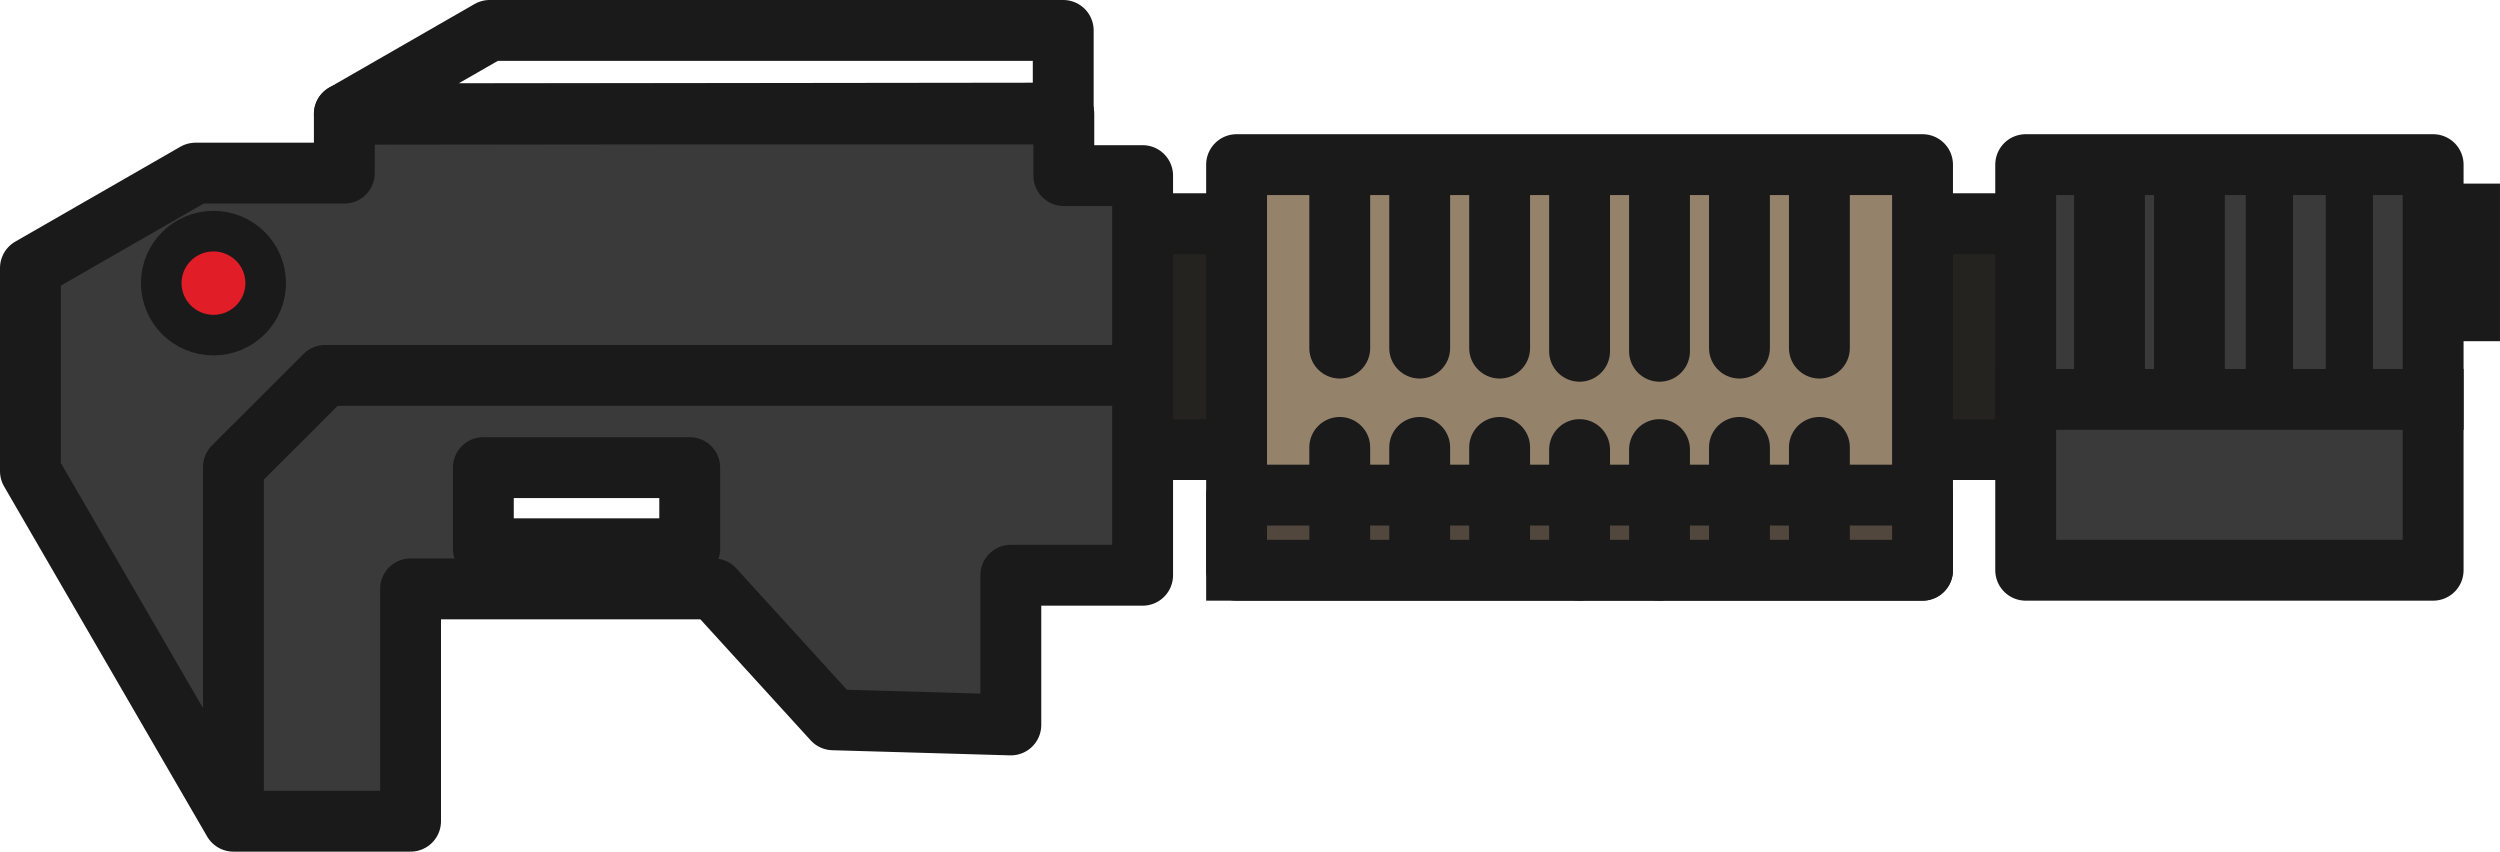
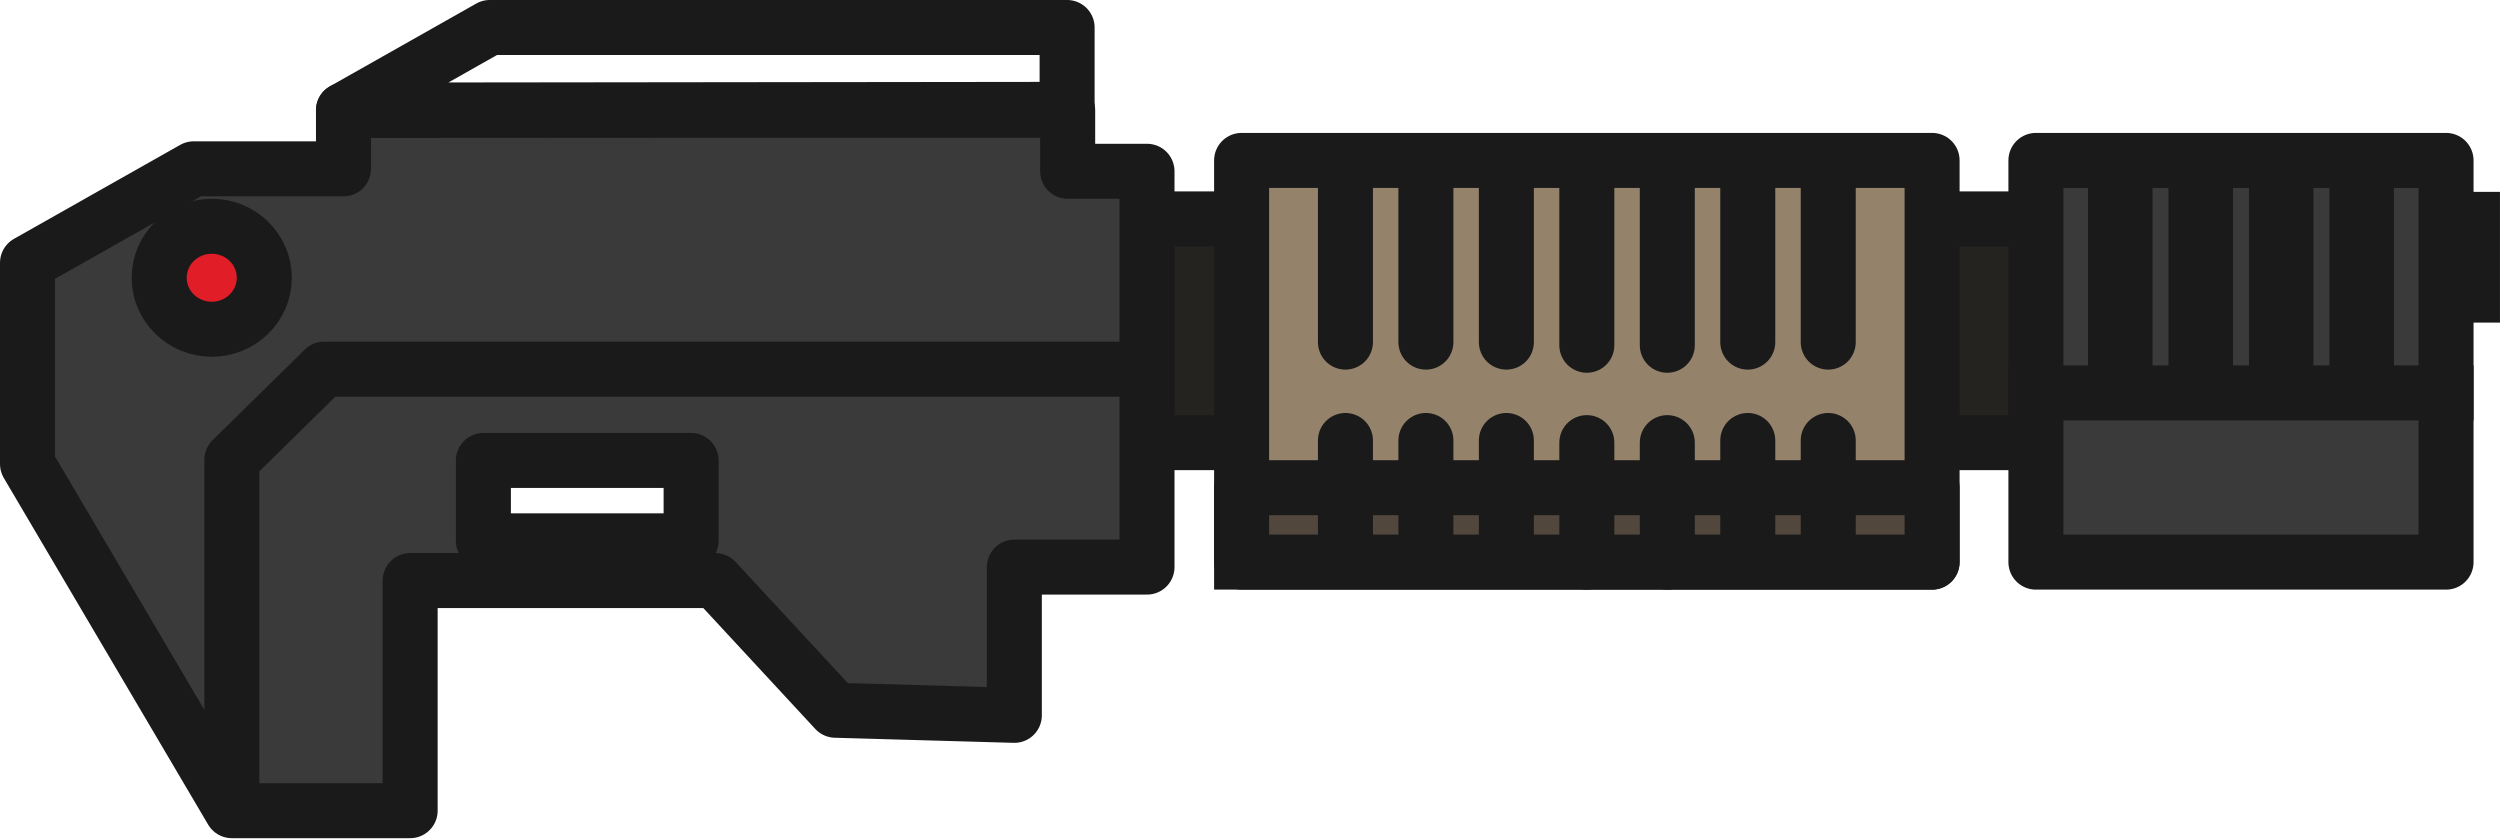
- <svg xmlns="http://www.w3.org/2000/svg" width="492.877" height="167.901" viewBox="0 0 130.407 44.424" version="1.1" id="svg8" xml:space="preserve">
+ <svg xmlns="http://www.w3.org/2000/svg" width="363.658" height="121.926" viewBox="0 0 96.218 32.26" version="1.1" id="svg8" xml:space="preserve">
  <defs id="defs2" />
-   <rect style="fill:#25231f;fill-opacity:1;stroke:#1a1a1a;stroke-width:3.175;stroke-linecap:round;stroke-linejoin:round;stroke-dasharray:none;stroke-opacity:1;paint-order:normal" id="rect7" width="54.349" height="11.784" x="58.447" y="11.668" />
-   <rect style="fill:#95826b;fill-opacity:1;stroke:#1a1a1a;stroke-width:3.175;stroke-linecap:round;stroke-linejoin:round;stroke-dasharray:none;stroke-opacity:1;paint-order:normal" id="rect1" width="35.781" height="21.157" x="64.504" y="8.588" />
-   <path style="fill:#95826b;fill-opacity:1;stroke:#1a1a1a;stroke-width:3.175;stroke-linecap:round;stroke-linejoin:round;stroke-dasharray:none;stroke-opacity:1;paint-order:normal" d="M 69.885,9.013 V 18.158" id="path1" />
-   <path style="fill:#95826b;fill-opacity:1;stroke:#1a1a1a;stroke-width:3.175;stroke-linecap:round;stroke-linejoin:round;stroke-dasharray:none;stroke-opacity:1;paint-order:normal" d="M 74.055,9.013 V 18.158" id="path3" />
-   <path style="fill:#95826b;fill-opacity:1;stroke:#1a1a1a;stroke-width:3.175;stroke-linecap:round;stroke-linejoin:round;stroke-dasharray:none;stroke-opacity:1;paint-order:normal" d="M 78.225,9.013 V 18.158" id="path4" />
-   <path style="fill:#95826b;fill-opacity:1;stroke:#1a1a1a;stroke-width:3.175;stroke-linecap:round;stroke-linejoin:round;stroke-dasharray:none;stroke-opacity:1;paint-order:normal" d="M 90.735,9.013 V 18.158" id="path5" />
-   <path style="fill:#95826b;fill-opacity:1;stroke:#1a1a1a;stroke-width:3.175;stroke-linecap:round;stroke-linejoin:round;stroke-dasharray:none;stroke-opacity:1;paint-order:normal" d="M 94.905,9.013 V 18.158" id="path6" />
-   <path style="fill:#95826b;fill-opacity:1;stroke:#1a1a1a;stroke-width:3.175;stroke-linecap:round;stroke-linejoin:round;stroke-dasharray:none;stroke-opacity:1;paint-order:normal" d="M 86.565,9.178 V 18.323" id="path7" />
-   <path style="fill:#95826b;fill-opacity:1;stroke:#1a1a1a;stroke-width:3.175;stroke-linecap:round;stroke-linejoin:round;stroke-dasharray:none;stroke-opacity:1;paint-order:normal" d="M 82.395,9.178 V 18.323" id="path2" />
-   <rect style="fill:#3a3a3a;fill-opacity:1;stroke:#1a1a1a;stroke-width:3.175;stroke-linecap:round;stroke-linejoin:round;stroke-dasharray:none;stroke-opacity:1;paint-order:normal" id="rect8" width="21.254" height="21.157" x="105.666" y="8.588" />
-   <path style="fill:#3a3a3a;fill-opacity:1;stroke:#1a1a1a;stroke-width:4.233;stroke-linecap:square;stroke-linejoin:round;stroke-dasharray:none;stroke-opacity:1;paint-order:normal" d="M 128.29,11.692 V 15.681" id="path8" />
-   <g id="g15" transform="matrix(0.8917296,0,0,0.659053,43.99031,-46.98225)" style="stroke-width:1.304">
-     <path style="fill:#95826b;fill-opacity:1;stroke:#1a1a1a;stroke-width:4.142;stroke-linecap:round;stroke-linejoin:round;stroke-dasharray:none;stroke-opacity:1;paint-order:normal" d="M 74.067,84.928 V 101.673" id="path9" />
-     <path style="fill:#95826b;fill-opacity:1;stroke:#1a1a1a;stroke-width:4.142;stroke-linecap:round;stroke-linejoin:round;stroke-dasharray:none;stroke-opacity:1;paint-order:normal" d="M 78.743,84.928 V 101.673" id="path10" />
-     <path style="fill:#95826b;fill-opacity:1;stroke:#1a1a1a;stroke-width:2.761;stroke-linecap:round;stroke-linejoin:round;stroke-dasharray:none;stroke-opacity:1;paint-order:normal" d="M 83.42,84.928 V 101.673" id="path11" />
-     <path style="fill:#95826b;fill-opacity:1;stroke:#1a1a1a;stroke-width:2.761;stroke-linecap:round;stroke-linejoin:round;stroke-dasharray:none;stroke-opacity:1;paint-order:normal" d="M 88.096,85.23 V 101.974" id="path15" />
+   <rect style="fill:#25231f;fill-opacity:1;stroke:#1a1a1a;stroke-width:2.117;stroke-linecap:round;stroke-linejoin:round;stroke-dasharray:none;stroke-opacity:1;paint-order:normal" id="rect7" width="40.365" height="8.611" x="43.287" y="8.425" />
+   <rect style="fill:#95826b;fill-opacity:1;stroke:#1a1a1a;stroke-width:2.117;stroke-linecap:round;stroke-linejoin:round;stroke-dasharray:none;stroke-opacity:1;paint-order:normal" id="rect1" width="26.575" height="15.461" x="47.786" y="6.174" />
+   <path style="fill:#95826b;fill-opacity:1;stroke:#1a1a1a;stroke-width:2.117;stroke-linecap:round;stroke-linejoin:round;stroke-dasharray:none;stroke-opacity:1;paint-order:normal" d="M 51.782,6.485 V 13.167" id="path1" />
+   <path style="fill:#95826b;fill-opacity:1;stroke:#1a1a1a;stroke-width:2.117;stroke-linecap:round;stroke-linejoin:round;stroke-dasharray:none;stroke-opacity:1;paint-order:normal" d="M 54.879,6.485 V 13.167" id="path3" />
+   <path style="fill:#95826b;fill-opacity:1;stroke:#1a1a1a;stroke-width:2.117;stroke-linecap:round;stroke-linejoin:round;stroke-dasharray:none;stroke-opacity:1;paint-order:normal" d="M 57.976,6.485 V 13.167" id="path4" />
+   <path style="fill:#95826b;fill-opacity:1;stroke:#1a1a1a;stroke-width:2.117;stroke-linecap:round;stroke-linejoin:round;stroke-dasharray:none;stroke-opacity:1;paint-order:normal" d="M 67.267,6.485 V 13.167" id="path5" />
+   <path style="fill:#95826b;fill-opacity:1;stroke:#1a1a1a;stroke-width:2.117;stroke-linecap:round;stroke-linejoin:round;stroke-dasharray:none;stroke-opacity:1;paint-order:normal" d="M 70.364,6.485 V 13.167" id="path6" />
+   <path style="fill:#95826b;fill-opacity:1;stroke:#1a1a1a;stroke-width:2.117;stroke-linecap:round;stroke-linejoin:round;stroke-dasharray:none;stroke-opacity:1;paint-order:normal" d="M 64.17,6.605 V 13.288" id="path7" />
+   <path style="fill:#95826b;fill-opacity:1;stroke:#1a1a1a;stroke-width:2.117;stroke-linecap:round;stroke-linejoin:round;stroke-dasharray:none;stroke-opacity:1;paint-order:normal" d="M 61.073,6.605 V 13.288" id="path2" />
+   <rect style="fill:#3a3a3a;fill-opacity:1;stroke:#1a1a1a;stroke-width:2.117;stroke-linecap:round;stroke-linejoin:round;stroke-dasharray:none;stroke-opacity:1;paint-order:normal" id="rect8" width="15.785" height="15.461" x="78.357" y="6.174" />
+   <path style="fill:#3a3a3a;fill-opacity:1;stroke:#1a1a1a;stroke-width:2.117;stroke-linecap:square;stroke-linejoin:round;stroke-dasharray:none;stroke-opacity:1;paint-order:normal" d="M 95.159,8.442 V 11.357" id="path8" />
+   <g id="g15" transform="matrix(0.6622796,0,0,0.4816083,32.55052,-34.43441)" style="stroke-width:3.748;stroke-dasharray:none">
+     <path style="fill:#95826b;fill-opacity:1;stroke:#1a1a1a;stroke-width:3.748;stroke-linecap:round;stroke-linejoin:round;stroke-dasharray:none;stroke-opacity:1;paint-order:normal" d="M 74.067,84.928 V 101.673" id="path9" />
+     <path style="fill:#95826b;fill-opacity:1;stroke:#1a1a1a;stroke-width:3.748;stroke-linecap:round;stroke-linejoin:round;stroke-dasharray:none;stroke-opacity:1;paint-order:normal" d="M 78.743,84.928 V 101.673" id="path10" />
+     <path style="fill:#95826b;fill-opacity:1;stroke:#1a1a1a;stroke-width:3.748;stroke-linecap:round;stroke-linejoin:round;stroke-dasharray:none;stroke-opacity:1;paint-order:normal" d="M 83.42,84.928 V 101.673" id="path11" />
+     <path style="fill:#95826b;fill-opacity:1;stroke:#1a1a1a;stroke-width:3.748;stroke-linecap:round;stroke-linejoin:round;stroke-dasharray:none;stroke-opacity:1;paint-order:normal" d="M 88.096,85.23 V 101.974" id="path15" />
  </g>
-   <path id="path16" style="fill:#3a3a3a;fill-opacity:1;stroke:#1a1a1a;stroke-width:3.175;stroke-linecap:square;stroke-linejoin:round;stroke-dasharray:none;stroke-opacity:1;paint-order:normal" d="m 17.961,5.946 v 3.085 H 10.199 L 1.587,13.98 V 24.579 l 10.59,18.258 h 9.239 V 30.718 h 15.817 l 6.224,6.829 9.271,0.268 v -7.808 h 6.874 V 9.16 h -4.11 v -3.214 z m 7.251,18.446 h 10.766 v 4.233 H 25.212 Z" />
-   <ellipse style="fill:#e11d27;fill-opacity:1;stroke:#1a1a1a;stroke-width:2.117;stroke-linecap:square;stroke-linejoin:round;stroke-dasharray:none;stroke-opacity:1;paint-order:normal" id="path17" cx="11.135" cy="14.769" rx="2.724" ry="2.712" />
-   <path style="fill:none;fill-opacity:1;stroke:#1a1a1a;stroke-width:3.175;stroke-linecap:square;stroke-linejoin:round;stroke-dasharray:none;stroke-opacity:1;paint-order:normal" d="M 17.961,5.946 25.544,1.587 h 29.917 v 4.312 z" id="path18" />
-   <path style="fill:none;fill-opacity:1;stroke:#1a1a1a;stroke-width:3.175;stroke-linecap:butt;stroke-linejoin:round;stroke-dasharray:none;stroke-opacity:1;paint-order:normal" d="M 59.602,19.584 H 16.956 l -4.779,4.774 v 18.479" id="path19" />
-   <path style="fill:#52473d;fill-opacity:1;stroke:#1a1a1a;stroke-width:3.175;stroke-linecap:square;stroke-linejoin:round;stroke-dasharray:none;stroke-opacity:1;paint-order:normal" d="m 64.504,29.745 v -3.92 h 35.781 v 3.92 H 64.504" id="path27" />
-   <path style="fill:#95826b;fill-opacity:1;stroke:#1a1a1a;stroke-width:3.175;stroke-linecap:round;stroke-linejoin:round;stroke-dasharray:none;stroke-opacity:1;paint-order:normal" d="M 69.885,23.338 V 29.632" id="path20" />
-   <path style="fill:#95826b;fill-opacity:1;stroke:#1a1a1a;stroke-width:3.175;stroke-linecap:round;stroke-linejoin:round;stroke-dasharray:none;stroke-opacity:1;paint-order:normal" d="M 74.055,23.338 V 29.632" id="path21" />
-   <path style="fill:#95826b;fill-opacity:1;stroke:#1a1a1a;stroke-width:3.175;stroke-linecap:round;stroke-linejoin:round;stroke-dasharray:none;stroke-opacity:1;paint-order:normal" d="M 78.225,23.338 V 29.632" id="path22" />
-   <path style="fill:#95826b;fill-opacity:1;stroke:#1a1a1a;stroke-width:3.175;stroke-linecap:round;stroke-linejoin:round;stroke-dasharray:none;stroke-opacity:1;paint-order:normal" d="M 90.735,23.338 V 29.632" id="path23" />
-   <path style="fill:#95826b;fill-opacity:1;stroke:#1a1a1a;stroke-width:3.175;stroke-linecap:round;stroke-linejoin:round;stroke-dasharray:none;stroke-opacity:1;paint-order:normal" d="M 94.905,23.338 V 29.632" id="path24" />
-   <path style="fill:#95826b;fill-opacity:1;stroke:#1a1a1a;stroke-width:3.175;stroke-linecap:round;stroke-linejoin:round;stroke-dasharray:none;stroke-opacity:1;paint-order:normal" d="m 86.565,23.452 v 6.294" id="path25" />
-   <path style="fill:#95826b;fill-opacity:1;stroke:#1a1a1a;stroke-width:3.175;stroke-linecap:round;stroke-linejoin:round;stroke-dasharray:none;stroke-opacity:1;paint-order:normal" d="m 82.395,23.452 v 6.294" id="path26" />
-   <path style="fill:#52473d;fill-opacity:1;stroke:#1a1a1a;stroke-width:3.175;stroke-linecap:square;stroke-linejoin:round;stroke-dasharray:none;stroke-opacity:1;paint-order:normal" d="M 126.92,20.835 H 105.666" id="path28" />
+   <path id="path16" style="fill:#3a3a3a;fill-opacity:1;stroke:#1a1a1a;stroke-width:2.117;stroke-linecap:square;stroke-linejoin:round;stroke-dasharray:none;stroke-opacity:1;paint-order:normal" d="M 13.219,4.243 V 6.498 H 7.454 L 1.058,10.114 v 7.745 l 7.865,13.342 h 6.862 v -8.856 h 11.747 l 4.622,4.991 6.885,0.196 v -5.706 h 5.106 V 6.592 H 41.092 V 4.243 Z m 5.385,13.479 h 7.995 v 3.093 h -7.995 z" />
+   <ellipse style="fill:#e11d27;fill-opacity:1;stroke:#1a1a1a;stroke-width:2.117;stroke-linecap:square;stroke-linejoin:round;stroke-dasharray:none;stroke-opacity:1;paint-order:normal" id="path17" cx="8.149" cy="10.69" rx="2.023" ry="1.982" />
+   <path style="fill:none;fill-opacity:1;stroke:#1a1a1a;stroke-width:2.117;stroke-linecap:square;stroke-linejoin:round;stroke-dasharray:none;stroke-opacity:1;paint-order:normal" d="M 13.219,4.243 18.851,1.058 h 22.219 v 3.151 z" id="path18" />
+   <path style="fill:none;fill-opacity:1;stroke:#1a1a1a;stroke-width:2.117;stroke-linecap:butt;stroke-linejoin:round;stroke-dasharray:none;stroke-opacity:1;paint-order:normal" d="M 44.145,14.209 H 12.472 l -3.549,3.488 v 13.504" id="path19" />
+   <path style="fill:#52473d;fill-opacity:1;stroke:#1a1a1a;stroke-width:2.117;stroke-linecap:square;stroke-linejoin:round;stroke-dasharray:none;stroke-opacity:1;paint-order:normal" d="m 47.786,21.635 v -2.865 h 26.575 v 2.865 h -26.575" id="path27" />
+   <path style="fill:#95826b;fill-opacity:1;stroke:#1a1a1a;stroke-width:2.117;stroke-linecap:round;stroke-linejoin:round;stroke-dasharray:none;stroke-opacity:1;paint-order:normal" d="m 51.782,16.953 v 4.599" id="path20" />
+   <path style="fill:#95826b;fill-opacity:1;stroke:#1a1a1a;stroke-width:2.117;stroke-linecap:round;stroke-linejoin:round;stroke-dasharray:none;stroke-opacity:1;paint-order:normal" d="m 54.879,16.953 v 4.599" id="path21" />
+   <path style="fill:#95826b;fill-opacity:1;stroke:#1a1a1a;stroke-width:2.117;stroke-linecap:round;stroke-linejoin:round;stroke-dasharray:none;stroke-opacity:1;paint-order:normal" d="m 57.976,16.953 v 4.599" id="path22" />
+   <path style="fill:#95826b;fill-opacity:1;stroke:#1a1a1a;stroke-width:2.117;stroke-linecap:round;stroke-linejoin:round;stroke-dasharray:none;stroke-opacity:1;paint-order:normal" d="m 67.267,16.953 v 4.599" id="path23" />
+   <path style="fill:#95826b;fill-opacity:1;stroke:#1a1a1a;stroke-width:2.117;stroke-linecap:round;stroke-linejoin:round;stroke-dasharray:none;stroke-opacity:1;paint-order:normal" d="m 70.364,16.953 v 4.599" id="path24" />
+   <path style="fill:#95826b;fill-opacity:1;stroke:#1a1a1a;stroke-width:2.117;stroke-linecap:round;stroke-linejoin:round;stroke-dasharray:none;stroke-opacity:1;paint-order:normal" d="m 64.17,17.036 v 4.599" id="path25" />
+   <path style="fill:#95826b;fill-opacity:1;stroke:#1a1a1a;stroke-width:2.117;stroke-linecap:round;stroke-linejoin:round;stroke-dasharray:none;stroke-opacity:1;paint-order:normal" d="m 61.073,17.036 v 4.599" id="path26" />
+   <path style="fill:#52473d;fill-opacity:1;stroke:#1a1a1a;stroke-width:2.117;stroke-linecap:square;stroke-linejoin:round;stroke-dasharray:none;stroke-opacity:1;paint-order:normal" d="M 94.142,15.123 H 78.357" id="path28" />
</svg>
